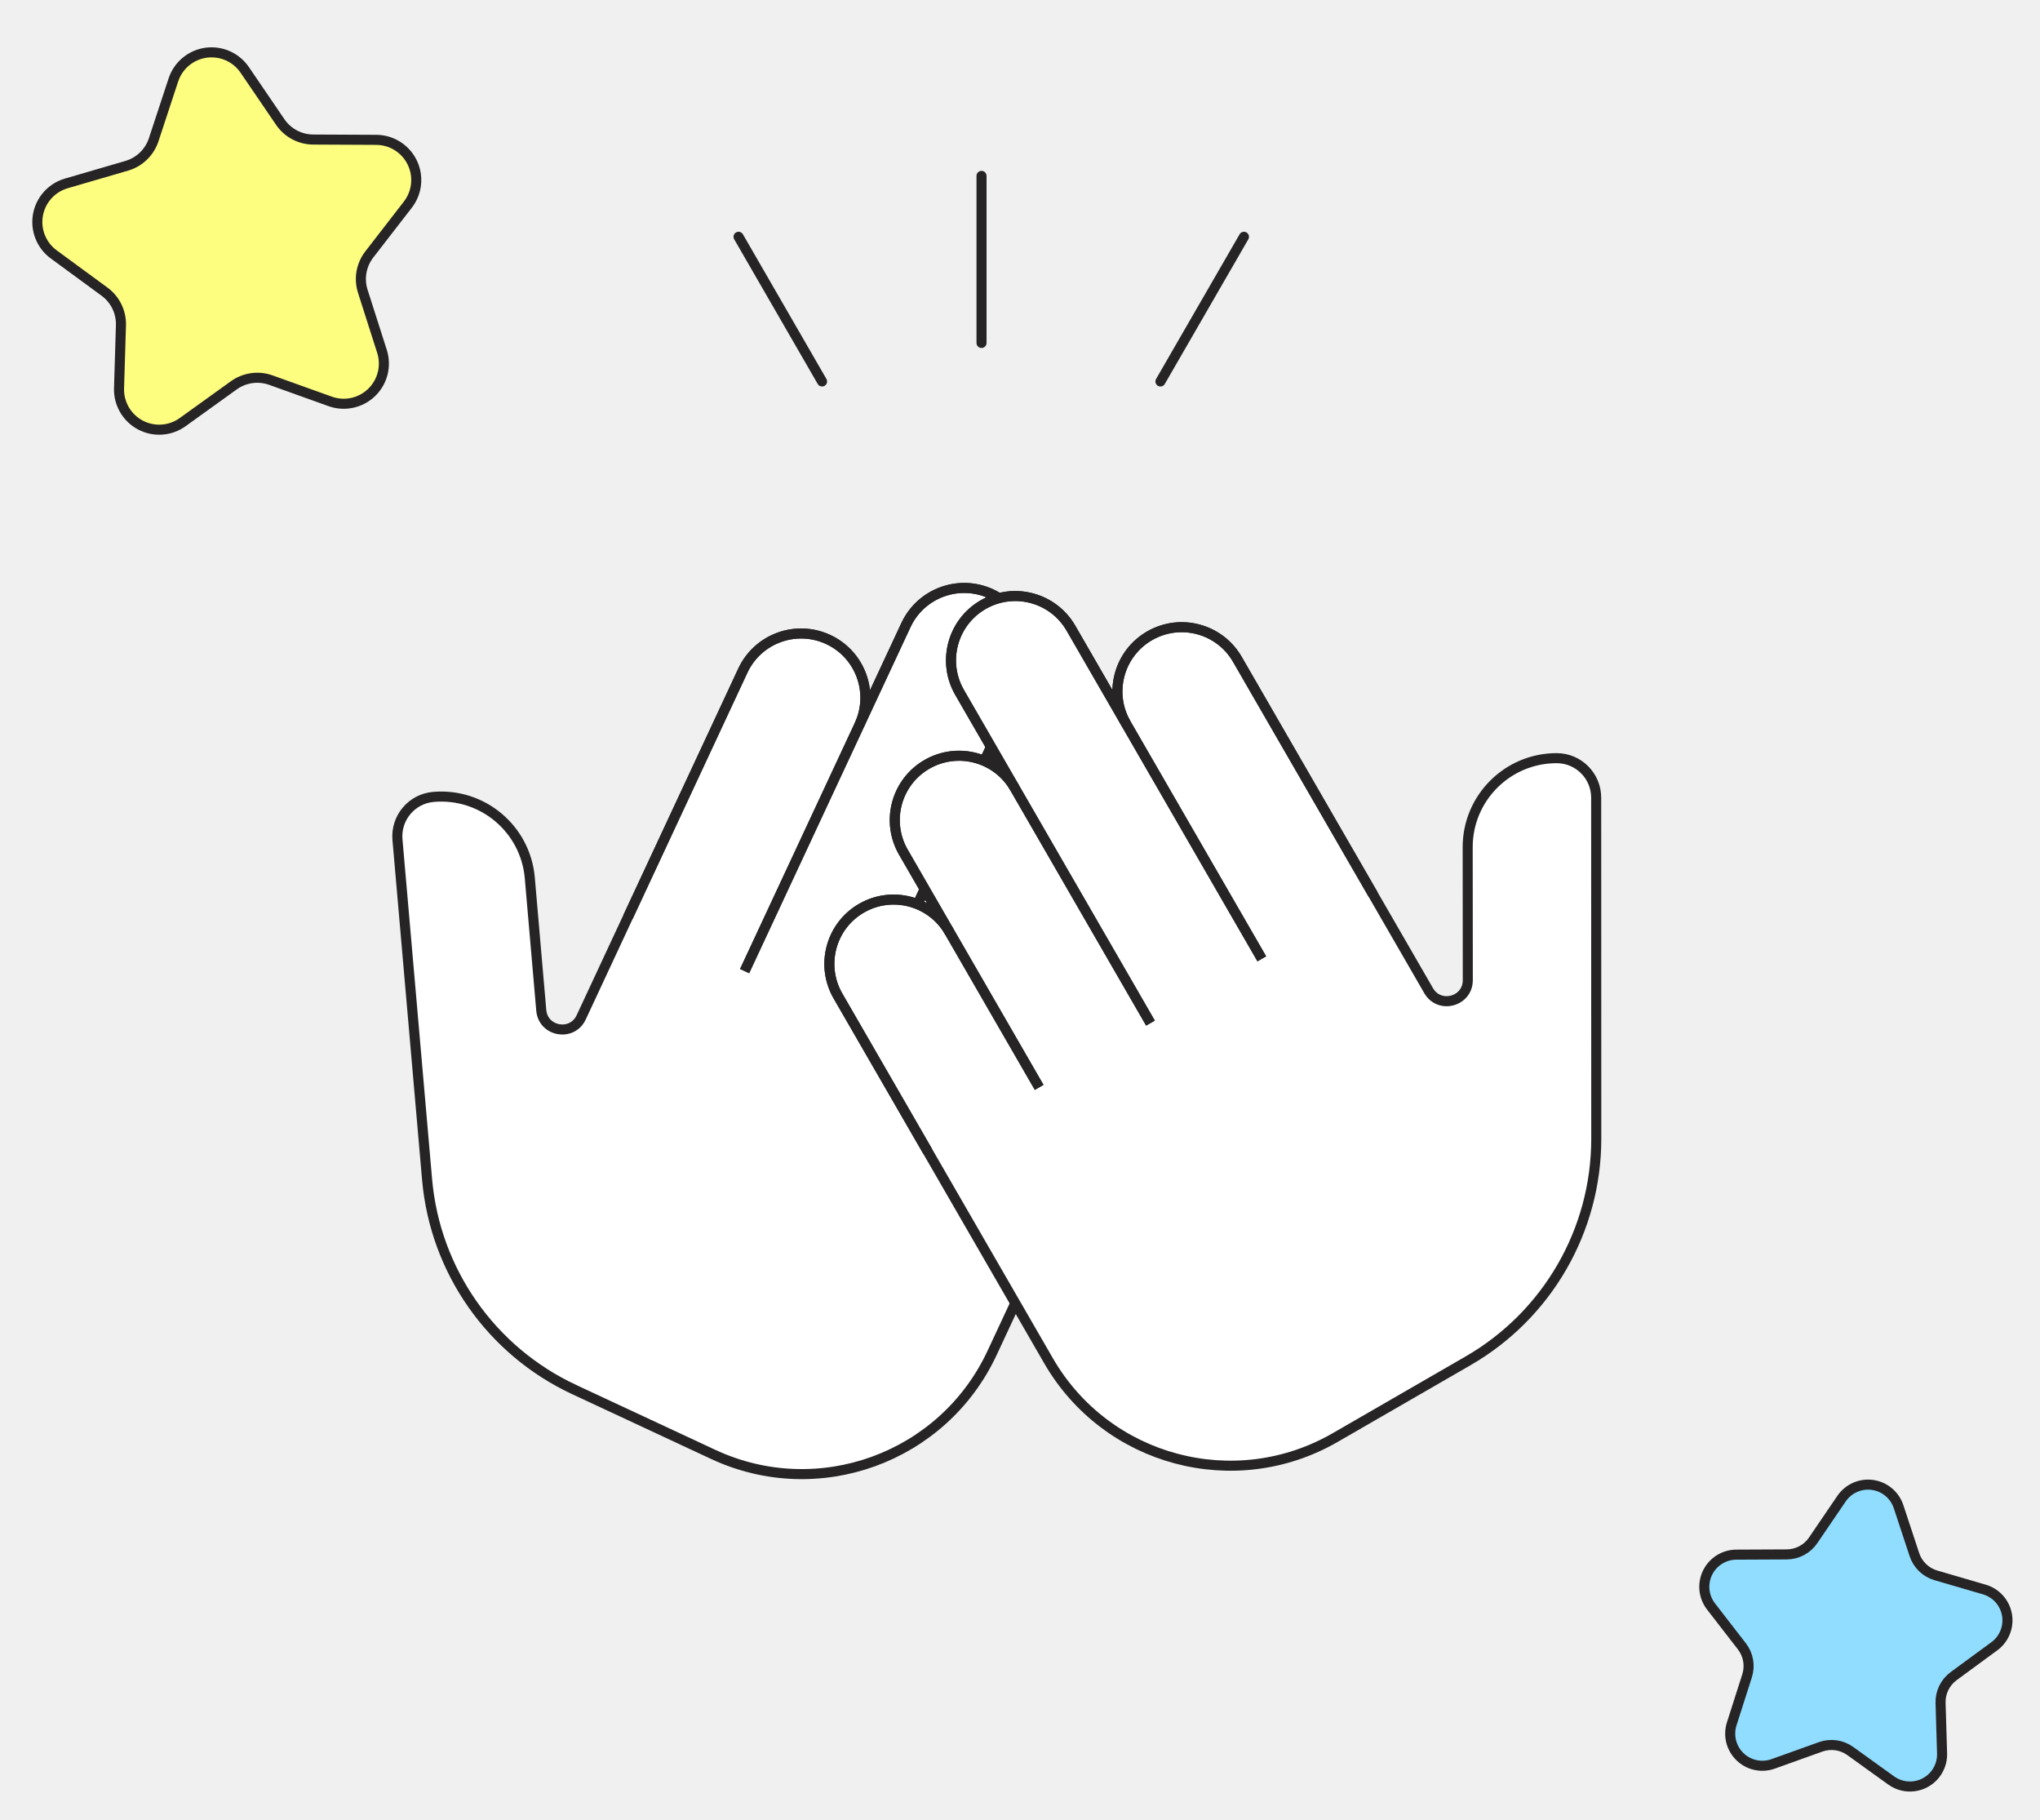
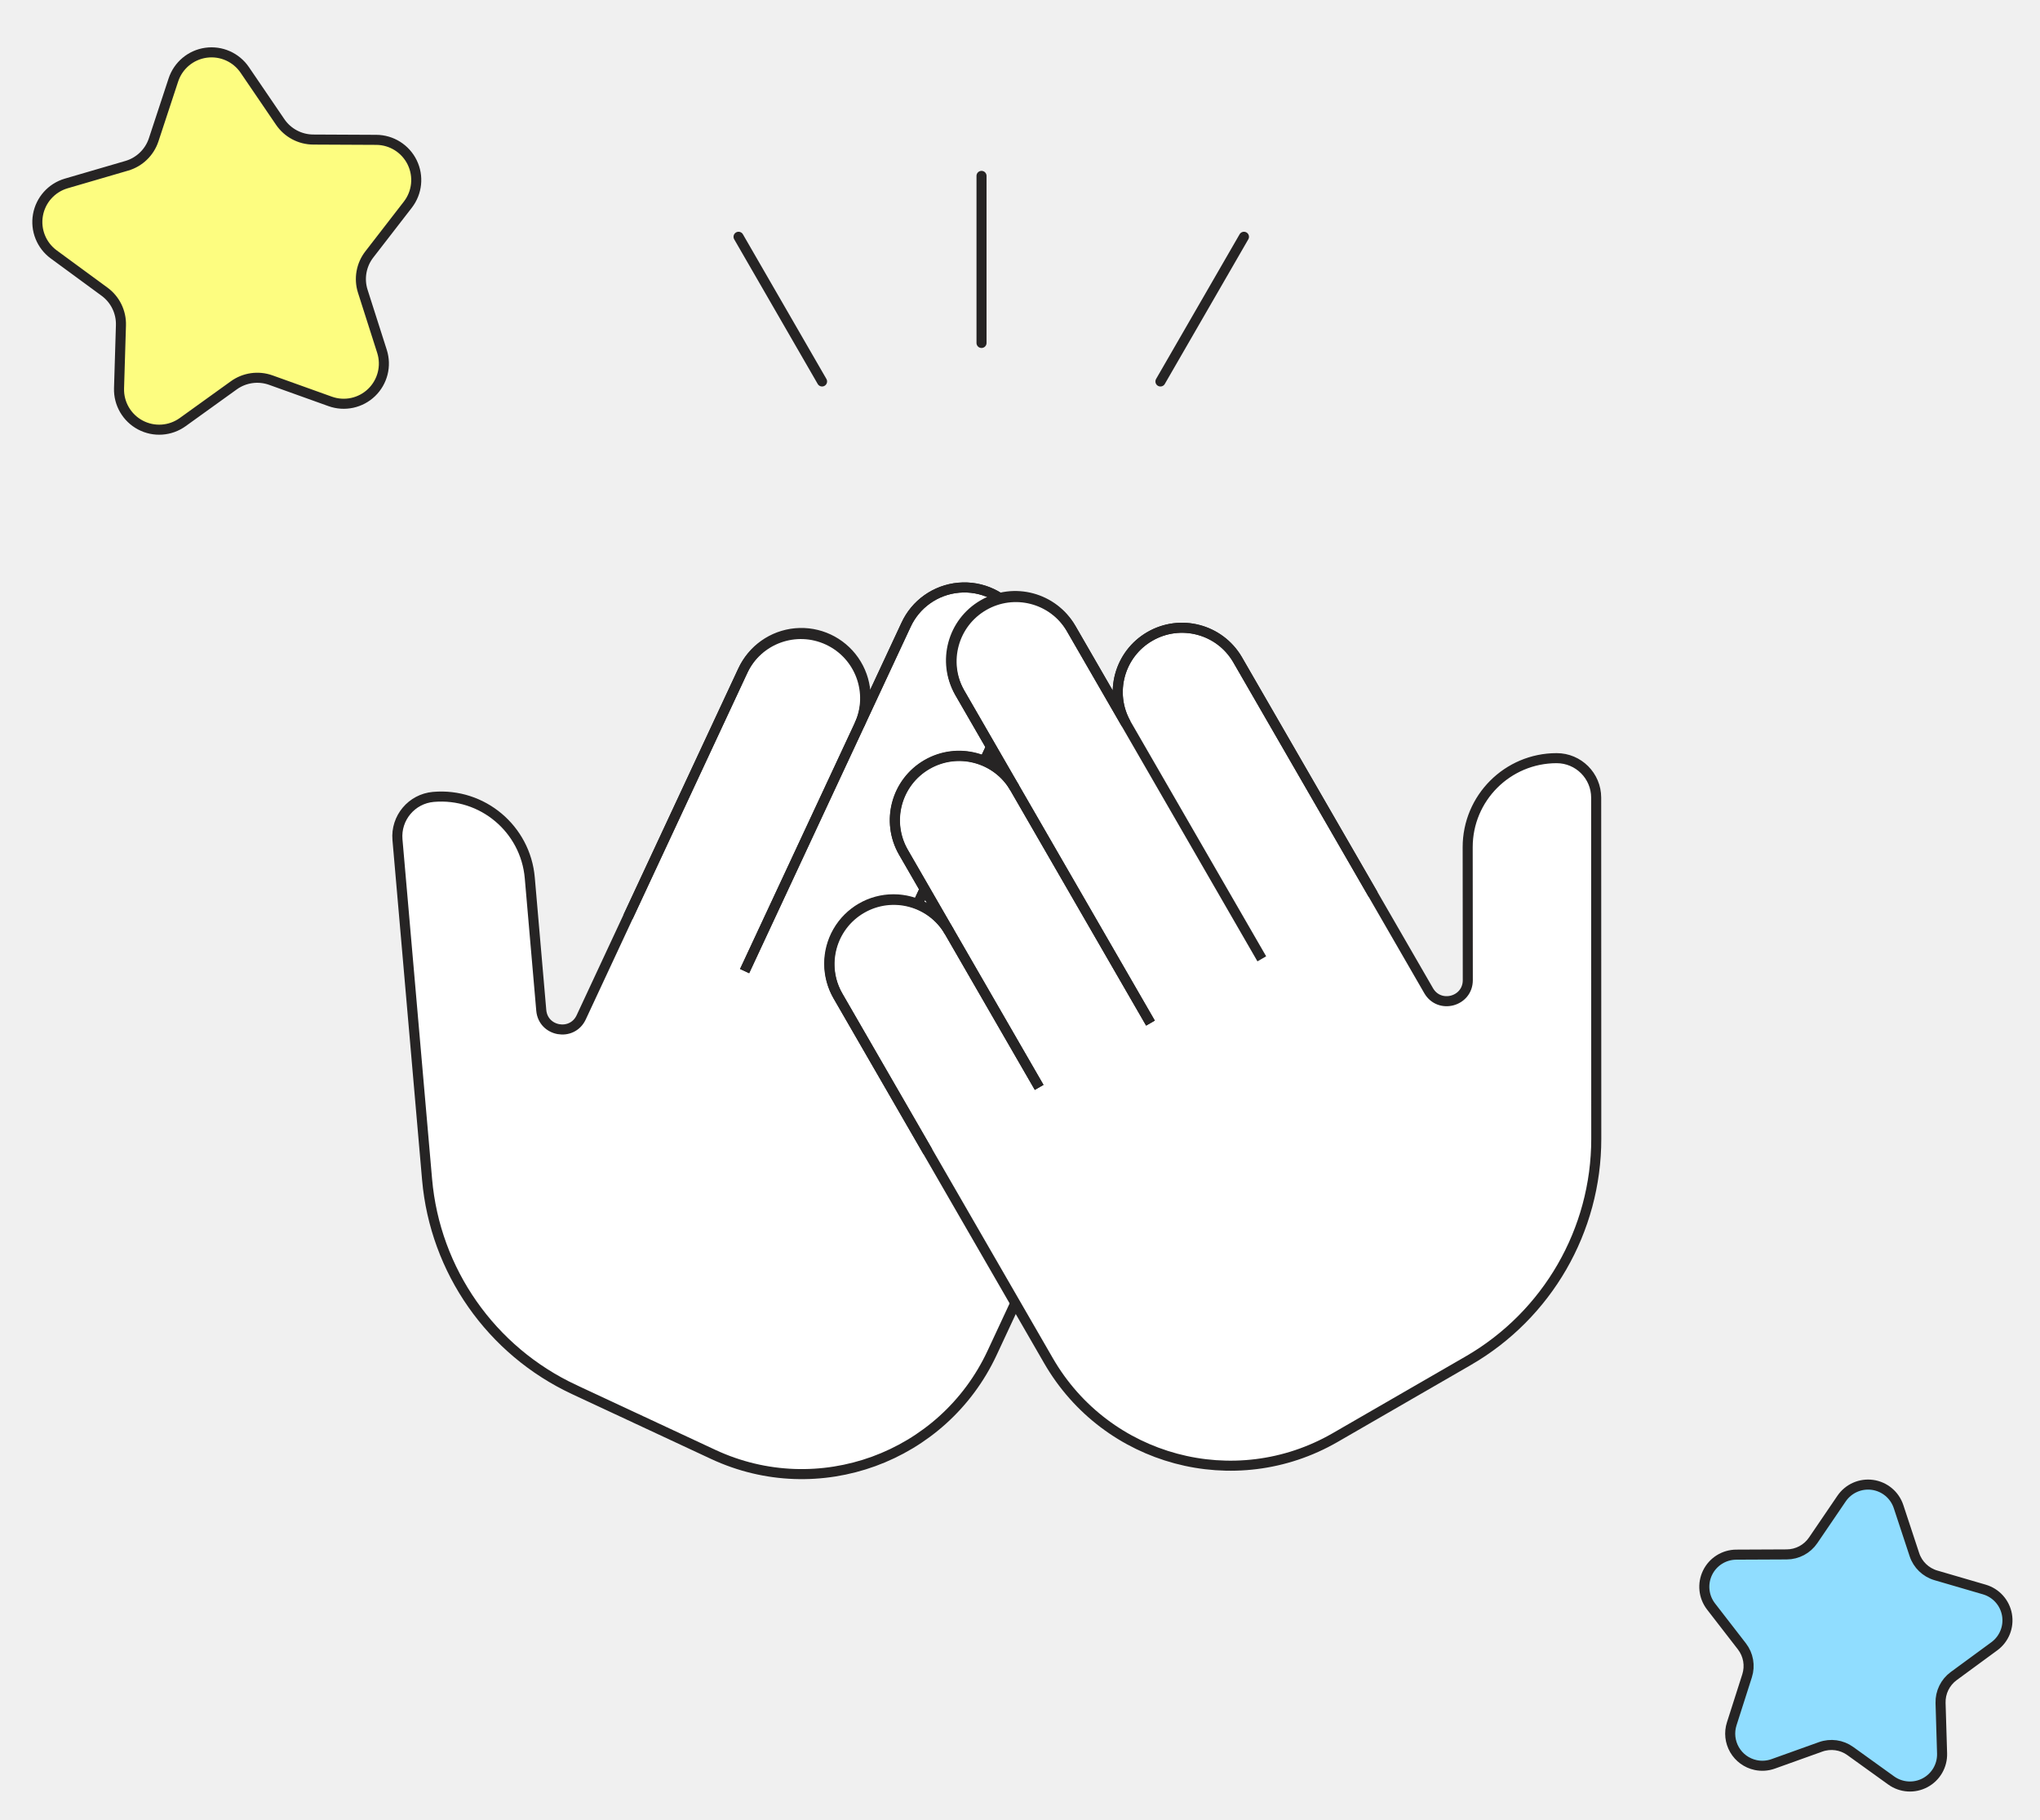
- <svg xmlns="http://www.w3.org/2000/svg" width="203" height="181" viewBox="0 0 203 181" fill="none">
-   <path d="M90.148 62.19C91.641 58.989 95.446 57.604 98.648 59.096C101.849 60.589 103.234 64.395 101.741 67.596L97.108 77.533C98.6 74.332 102.406 72.947 105.607 74.44C108.809 75.932 110.194 79.738 108.701 82.939L104.839 91.22C106.332 88.019 110.138 86.634 113.339 88.127C116.541 89.619 117.926 93.425 116.433 96.626L111.198 107.852C111.196 107.856 111.194 107.86 111.192 107.865L98.725 134.6C93.851 145.054 81.425 149.576 70.971 144.702L57.249 138.303C57.209 138.284 57.17 138.266 57.131 138.247C57.13 138.247 57.13 138.247 57.13 138.247C57.13 138.247 57.13 138.248 57.13 138.247C48.869 134.395 43.291 126.426 42.499 117.345L39.552 83.545C39.364 81.381 40.964 79.474 43.128 79.285C48.001 78.859 52.296 82.466 52.719 87.339L53.861 100.518C54.045 102.647 56.931 103.157 57.834 101.22L73.921 66.721C75.414 63.52 79.219 62.135 82.421 63.627C85.622 65.12 87.007 68.926 85.514 72.127L90.148 62.19Z" fill="white" stroke="#262424" />
-   <path d="M74.096 96.616L85.515 72.129C87.008 68.927 85.623 65.122 82.421 63.629V63.629C79.22 62.136 75.414 63.521 73.921 66.722L62.503 91.21" stroke="#262424" />
-   <path d="M85.691 102.022L101.743 67.597C103.236 64.396 101.851 60.59 98.65 59.097V59.097C95.448 57.605 91.643 58.99 90.15 62.191L74.097 96.616" stroke="#262424" />
-   <path d="M97.282 107.429L108.701 82.941C110.194 79.74 108.809 75.934 105.607 74.441V74.441C102.406 72.948 98.6 74.334 97.108 77.535L85.689 102.023" stroke="#262424" />
-   <path d="M108.875 112.833L116.432 96.626C117.925 93.425 116.54 89.62 113.339 88.127V88.127C110.137 86.634 106.332 88.019 104.839 91.221L97.282 107.427" stroke="#262424" />
-   <path d="M106.57 62.499C104.804 59.44 100.893 58.392 97.834 60.158C94.774 61.924 93.726 65.836 95.492 68.895L100.975 78.39C99.208 75.331 95.297 74.283 92.238 76.049C89.179 77.816 88.13 81.727 89.897 84.786L94.465 92.699C92.699 89.64 88.787 88.592 85.728 90.358C82.669 92.124 81.621 96.036 83.387 99.095L89.58 109.821C89.582 109.826 89.585 109.83 89.587 109.834L104.337 135.381C110.104 145.37 122.877 148.792 132.866 143.025L145.978 135.455C146.016 135.433 146.054 135.411 146.091 135.389C146.091 135.389 146.091 135.389 146.091 135.389C146.091 135.389 146.092 135.389 146.092 135.389C153.986 130.831 158.848 122.407 158.845 113.291L158.835 79.363C158.834 77.191 157.074 75.431 154.902 75.431C150.01 75.431 146.045 79.398 146.049 84.29L146.06 97.518C146.062 99.656 143.232 100.415 142.163 98.564L123.131 65.599C121.364 62.539 117.453 61.491 114.394 63.258C111.335 65.024 110.286 68.935 112.053 71.995L106.57 62.499Z" fill="white" stroke="#262424" />
-   <path d="M125.562 95.395L112.052 71.995C110.286 68.936 111.334 65.025 114.393 63.258V63.258C117.452 61.492 121.364 62.54 123.13 65.6L136.64 88.999" stroke="#262424" />
-   <path d="M114.482 101.791L95.491 68.896C93.724 65.837 94.772 61.925 97.832 60.159V60.159C100.891 58.393 104.802 59.441 106.569 62.5L125.56 95.395" stroke="#262424" />
-   <path d="M103.406 108.186L89.896 84.786C88.13 81.727 89.178 77.816 92.237 76.049V76.049C95.296 74.283 99.208 75.332 100.974 78.391L114.484 101.79" stroke="#262424" />
-   <path d="M92.329 114.582L83.388 99.095C81.621 96.036 82.669 92.124 85.729 90.358V90.358C88.788 88.592 92.699 89.64 94.466 92.699L103.407 108.186" stroke="#262424" />
-   <line x1="97.671" y1="17.5" x2="97.671" y2="34.121" stroke="#262424" stroke-linecap="round" />
-   <line x1="123.786" y1="23.558" x2="115.475" y2="37.953" stroke="#262424" stroke-linecap="round" />
-   <line x1="0.5" y1="-0.5" x2="17.121" y2="-0.5" transform="matrix(0.5 0.866025 0.866025 -0.5 73.6758 22.875)" stroke="#262424" stroke-linecap="round" />
-   <g clip-path="url(#clip0_6603_113874)">
-     <path d="M188.928 149.905L190.501 154.67C190.663 155.162 190.943 155.608 191.316 155.968C191.689 156.328 192.144 156.592 192.642 156.737L197.459 158.143C198.032 158.31 198.547 158.634 198.945 159.078C199.343 159.523 199.609 160.07 199.713 160.657C199.817 161.245 199.754 161.85 199.532 162.404C199.31 162.958 198.937 163.438 198.456 163.791L194.41 166.759C193.992 167.066 193.655 167.47 193.427 167.936C193.2 168.402 193.09 168.916 193.105 169.434L193.256 174.45C193.274 175.047 193.125 175.636 192.825 176.152C192.526 176.668 192.088 177.09 191.561 177.37C191.034 177.65 190.44 177.777 189.844 177.737C189.249 177.697 188.677 177.491 188.192 177.143L184.119 174.213C183.698 173.91 183.21 173.714 182.697 173.642C182.183 173.57 181.66 173.624 181.172 173.799L176.449 175.492C175.887 175.694 175.28 175.734 174.697 175.608C174.114 175.483 173.577 175.197 173.148 174.782C172.719 174.368 172.414 173.842 172.268 173.263C172.123 172.684 172.142 172.077 172.324 171.508L173.852 166.729C174.01 166.235 174.045 165.71 173.955 165.2C173.865 164.689 173.652 164.208 173.335 163.798L170.264 159.83C169.899 159.358 169.673 158.793 169.612 158.2C169.551 157.606 169.657 157.007 169.919 156.471C170.181 155.935 170.587 155.482 171.093 155.165C171.598 154.847 172.182 154.678 172.779 154.675L177.797 154.652C178.315 154.649 178.825 154.521 179.283 154.277C179.741 154.034 180.133 153.683 180.425 153.254L183.248 149.107C183.584 148.613 184.051 148.224 184.597 147.983C185.143 147.741 185.745 147.657 186.336 147.74C186.927 147.823 187.483 148.07 187.941 148.453C188.399 148.835 188.741 149.338 188.928 149.905Z" fill="#90DDFF" stroke="#262424" stroke-miterlimit="10" />
+ <svg xmlns="http://www.w3.org/2000/svg" width="203" height="181" fill="none">
+   <path fill="#fff" stroke="#262424" d="M90.148 62.19a6.396 6.396 0 1 1 11.593 5.406l-4.633 9.937A6.396 6.396 0 1 1 108.7 82.94l-3.862 8.281a6.396 6.396 0 0 1 11.594 5.406l-5.235 11.226a.163.163 0 0 0-.006.013L98.725 134.6c-4.874 10.454-17.3 14.976-27.754 10.102l-13.722-6.399-.118-.056s0 .001 0 0a25.507 25.507 0 0 1-14.632-20.902l-2.947-33.8a3.934 3.934 0 0 1 3.576-4.26 8.852 8.852 0 0 1 9.59 8.054l1.143 13.179c.184 2.129 3.07 2.639 3.973.702l16.087-34.499a6.396 6.396 0 1 1 11.593 5.406l4.634-9.937Z" />
+   <path stroke="#262424" d="M74.096 96.616 85.515 72.13a6.396 6.396 0 0 0-11.593-5.406L62.501 91.21" />
+   <path stroke="#262424" d="m85.69 102.022 16.053-34.425a6.396 6.396 0 1 0-11.593-5.406L74.097 96.616" />
+   <path stroke="#262424" d="M97.282 107.429 108.7 82.941a6.396 6.396 0 0 0-11.593-5.406l-11.42 24.488" />
+   <path stroke="#262424" d="m108.875 112.833 7.557-16.207a6.396 6.396 0 0 0-11.593-5.406l-7.557 16.207" />
+   <path fill="#fff" stroke="#262424" d="M106.57 62.499a6.395 6.395 0 1 0-11.078 6.396l5.483 9.495a6.396 6.396 0 0 0-11.078 6.396l4.568 7.913a6.396 6.396 0 0 0-11.078 6.396l6.193 10.726.007.013 14.75 25.547c5.767 9.989 18.54 13.411 28.529 7.644l13.112-7.57.113-.066h.001a25.507 25.507 0 0 0 12.753-22.098l-.01-33.928a3.933 3.933 0 0 0-3.933-3.932 8.853 8.853 0 0 0-8.853 8.86l.011 13.227c.002 2.138-2.828 2.897-3.897 1.046L123.131 65.6a6.396 6.396 0 0 0-11.078 6.395L106.57 62.5Z" />
+   <path stroke="#262424" d="m125.562 95.395-13.51-23.4A6.396 6.396 0 0 1 123.13 65.6L136.64 89M114.482 101.791 95.491 68.896a6.397 6.397 0 0 1 11.078-6.396l18.991 32.895" />
+   <path stroke="#262424" d="m103.406 108.186-13.51-23.4a6.395 6.395 0 1 1 11.078-6.396l13.51 23.4" />
+   <path stroke="#262424" d="m92.329 114.582-8.941-15.487a6.396 6.396 0 1 1 11.078-6.396l8.941 15.487" />
+   <path stroke="#262424" stroke-linecap="round" d="M97.671 17.5v16.621M123.786 23.558l-8.311 14.395M73.493 23.558l8.31 14.394" />
+   <g clip-path="url(#a)">
+     <path fill="#90DDFF" stroke="#262424" stroke-miterlimit="10" d="m188.928 149.905 1.573 4.765a3.193 3.193 0 0 0 2.141 2.067l4.817 1.406a3.197 3.197 0 0 1 .997 5.648l-4.046 2.968a3.208 3.208 0 0 0-1.305 2.675l.151 5.016a3.193 3.193 0 0 1-1.695 2.92 3.2 3.2 0 0 1-3.369-.227l-4.073-2.93a3.195 3.195 0 0 0-2.947-.414l-4.723 1.693a3.188 3.188 0 0 1-1.752.116 3.197 3.197 0 0 1-2.373-4.1l1.528-4.779a3.197 3.197 0 0 0-.517-2.931l-3.071-3.968a3.201 3.201 0 0 1-.345-3.359 3.197 3.197 0 0 1 2.86-1.796l5.018-.023a3.2 3.2 0 0 0 2.628-1.398l2.823-4.147a3.194 3.194 0 0 1 5.68.798Z" />
  </g>
-   <path d="M24.353 6.954L27.885 12.138C28.25 12.674 28.74 13.113 29.312 13.417C29.884 13.721 30.522 13.882 31.171 13.884L37.443 13.914C38.189 13.917 38.919 14.129 39.55 14.526C40.182 14.922 40.69 15.488 41.017 16.159C41.344 16.829 41.477 17.578 41.401 18.32C41.325 19.062 41.043 19.767 40.586 20.358L36.748 25.317C36.351 25.83 36.085 26.431 35.972 27.069C35.86 27.708 35.904 28.364 36.102 28.981L38.011 34.956C38.238 35.667 38.262 36.426 38.08 37.15C37.898 37.873 37.517 38.531 36.98 39.049C36.444 39.567 35.773 39.925 35.044 40.081C34.315 40.238 33.557 40.188 32.855 39.936L26.951 37.819C26.34 37.6 25.686 37.533 25.045 37.623C24.403 37.714 23.793 37.959 23.267 38.337L18.175 41.999C17.569 42.435 16.854 42.692 16.11 42.742C15.366 42.793 14.623 42.634 13.964 42.284C13.306 41.933 12.758 41.406 12.384 40.761C12.009 40.116 11.823 39.379 11.845 38.634L12.035 32.364C12.055 31.716 11.916 31.074 11.632 30.491C11.348 29.909 10.927 29.404 10.404 29.02L5.347 25.311C4.745 24.87 4.28 24.269 4.002 23.577C3.724 22.884 3.645 22.128 3.775 21.393C3.905 20.659 4.237 19.975 4.735 19.42C5.233 18.864 5.877 18.459 6.593 18.25L12.614 16.493C13.236 16.312 13.805 15.982 14.271 15.531C14.738 15.081 15.087 14.524 15.291 13.909L17.254 7.952C17.488 7.244 17.915 6.615 18.487 6.137C19.06 5.659 19.755 5.35 20.493 5.247C21.232 5.143 21.985 5.248 22.667 5.549C23.349 5.851 23.933 6.338 24.353 6.954Z" fill="#FDFD80" stroke="#262424" stroke-miterlimit="10" />
+   <path fill="#FDFD80" stroke="#262424" stroke-miterlimit="10" d="m24.353 6.954 3.532 5.184a3.998 3.998 0 0 0 3.285 1.746l6.273.03a3.998 3.998 0 0 1 3.143 6.444l-3.838 4.96a3.997 3.997 0 0 0-.646 3.663l1.909 5.975a3.997 3.997 0 0 1-5.157 4.98l-5.903-2.117a3.997 3.997 0 0 0-3.684.518L18.175 42a3.998 3.998 0 0 1-6.33-3.365l.19-6.27a3.996 3.996 0 0 0-1.631-3.343l-5.057-3.71a3.998 3.998 0 0 1 1.246-7.06l6.02-1.758a3.997 3.997 0 0 0 2.678-2.584l1.963-5.957a3.998 3.998 0 0 1 7.1-.998Z" />
  <defs>
-     <clipPath id="clip0_6603_113874">
-       <rect width="32" height="32" fill="white" transform="translate(170.716 143.93) rotate(8)" />
+     <clipPath id="a">
+       <path fill="#fff" d="m170.716 143.93 31.689 4.454-4.454 31.688-31.689-4.453z" />
    </clipPath>
  </defs>
</svg>
